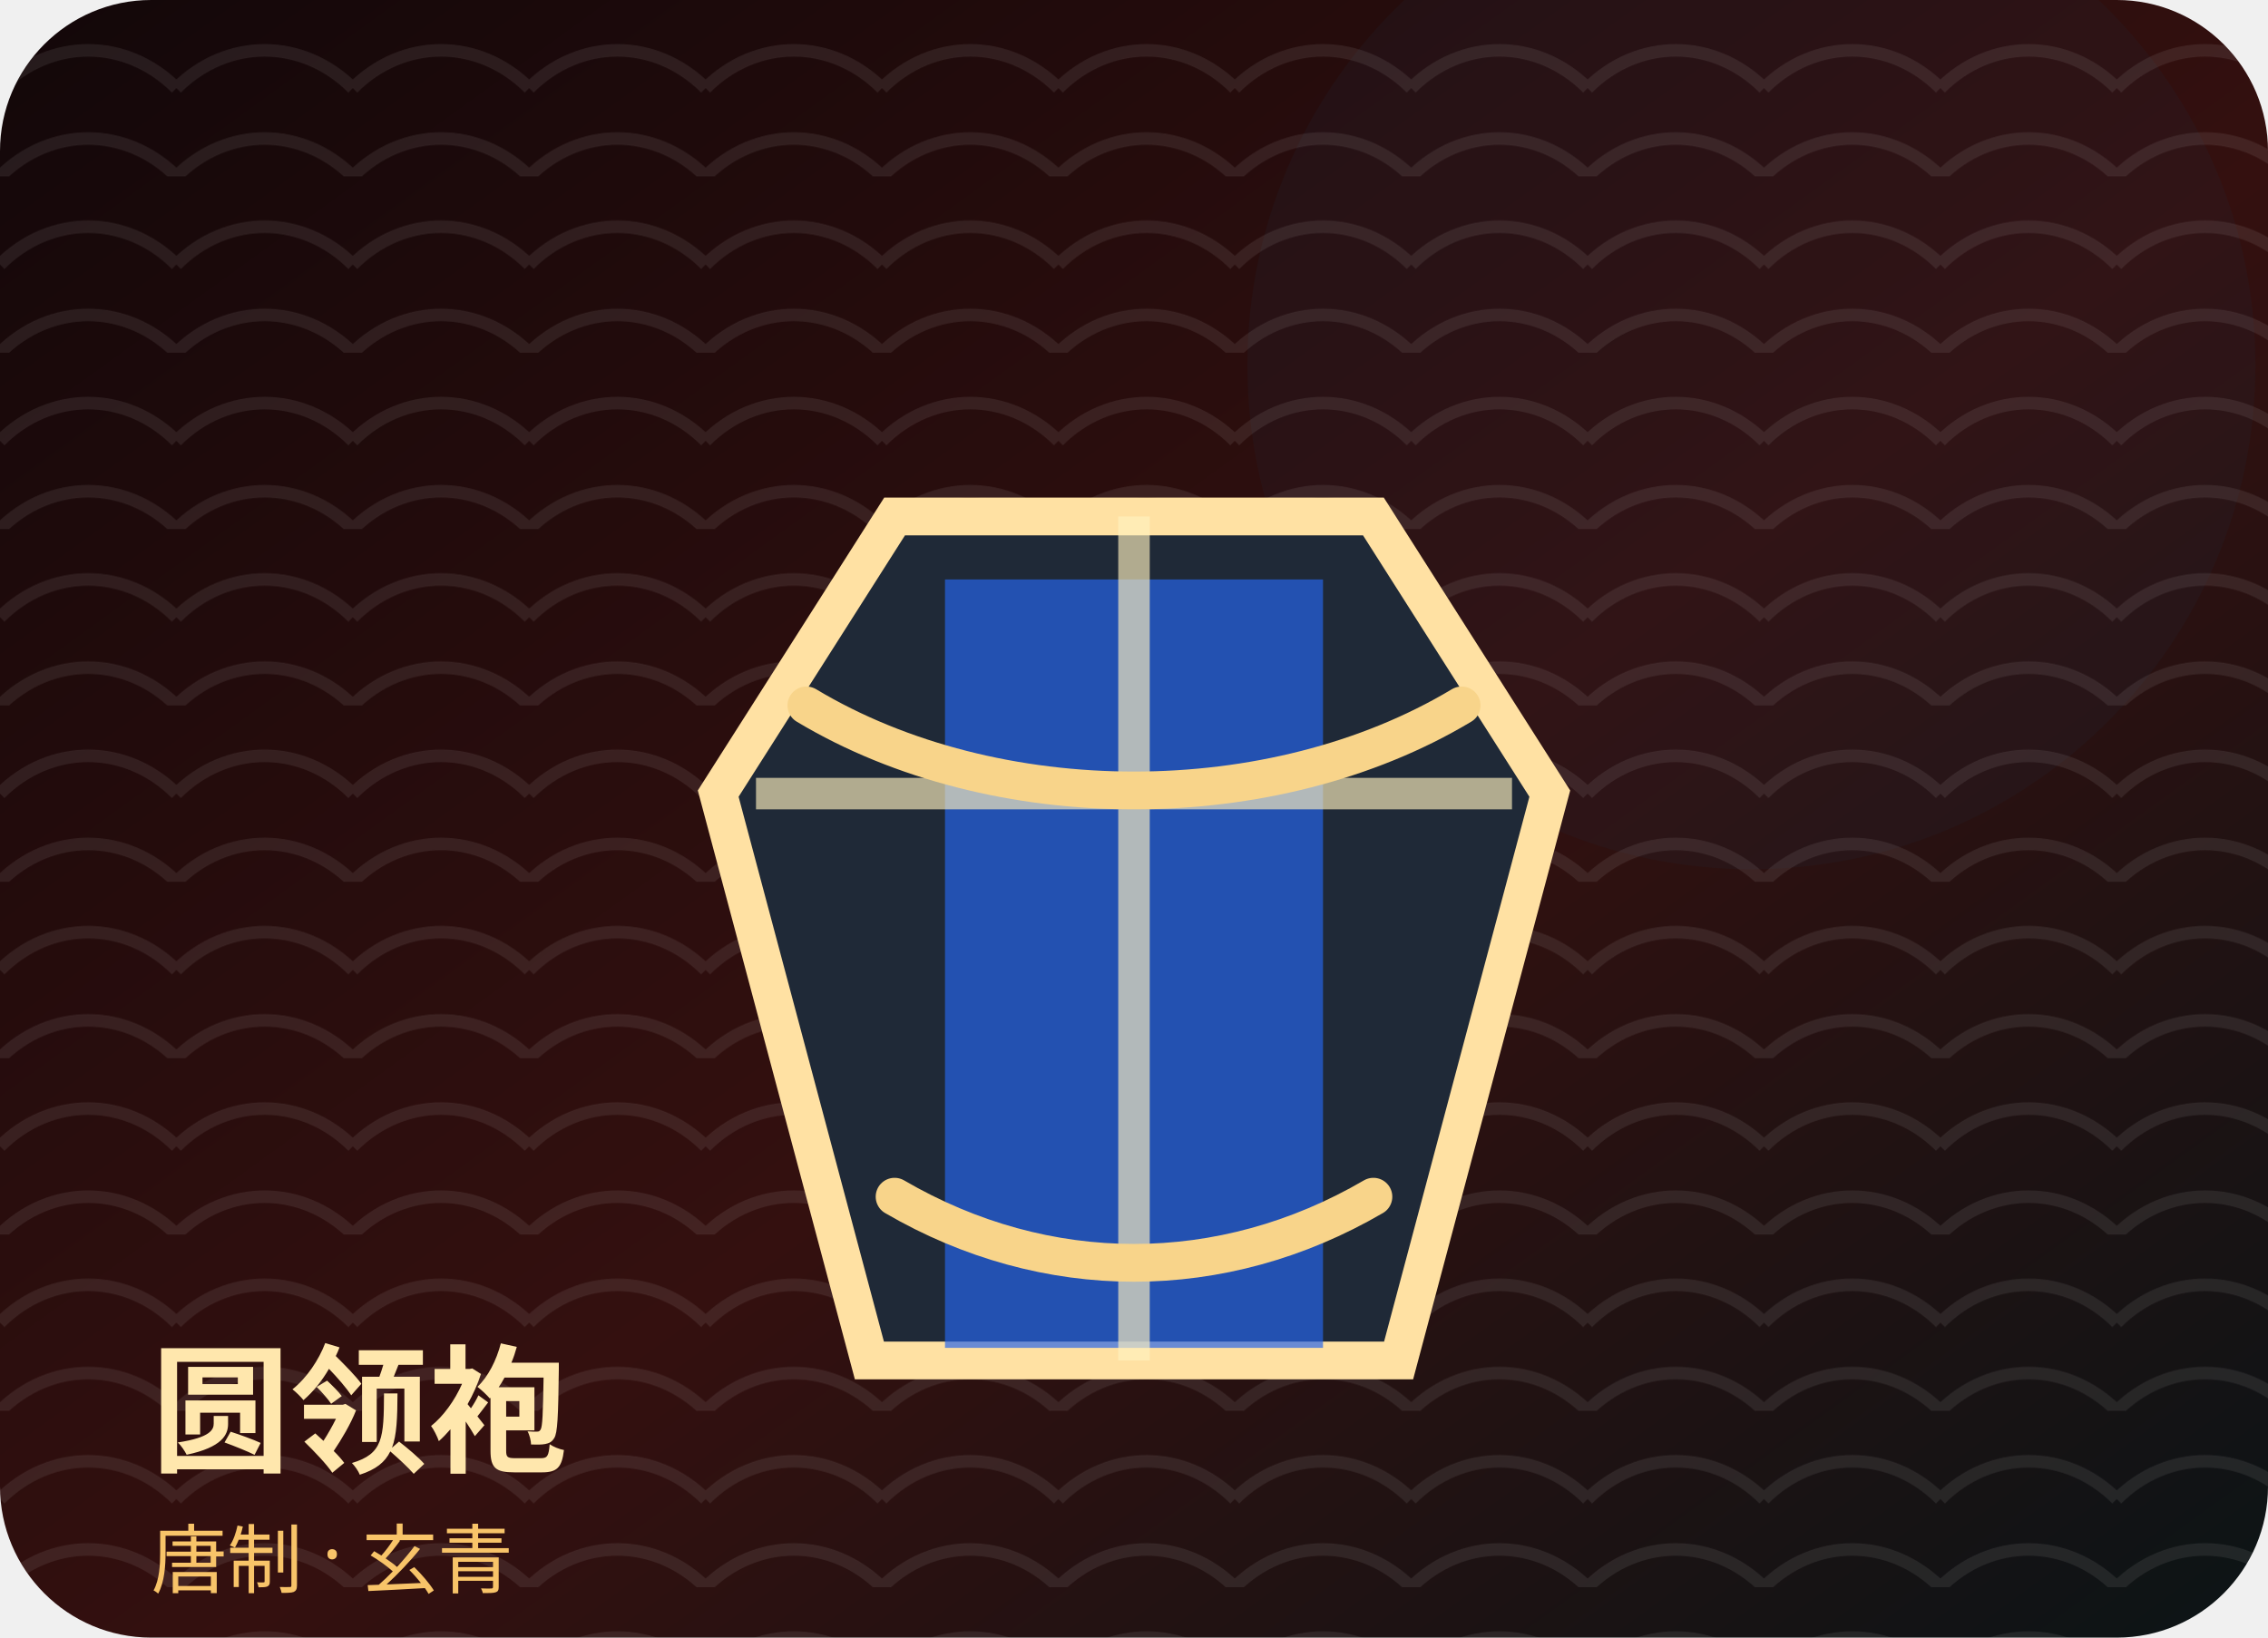
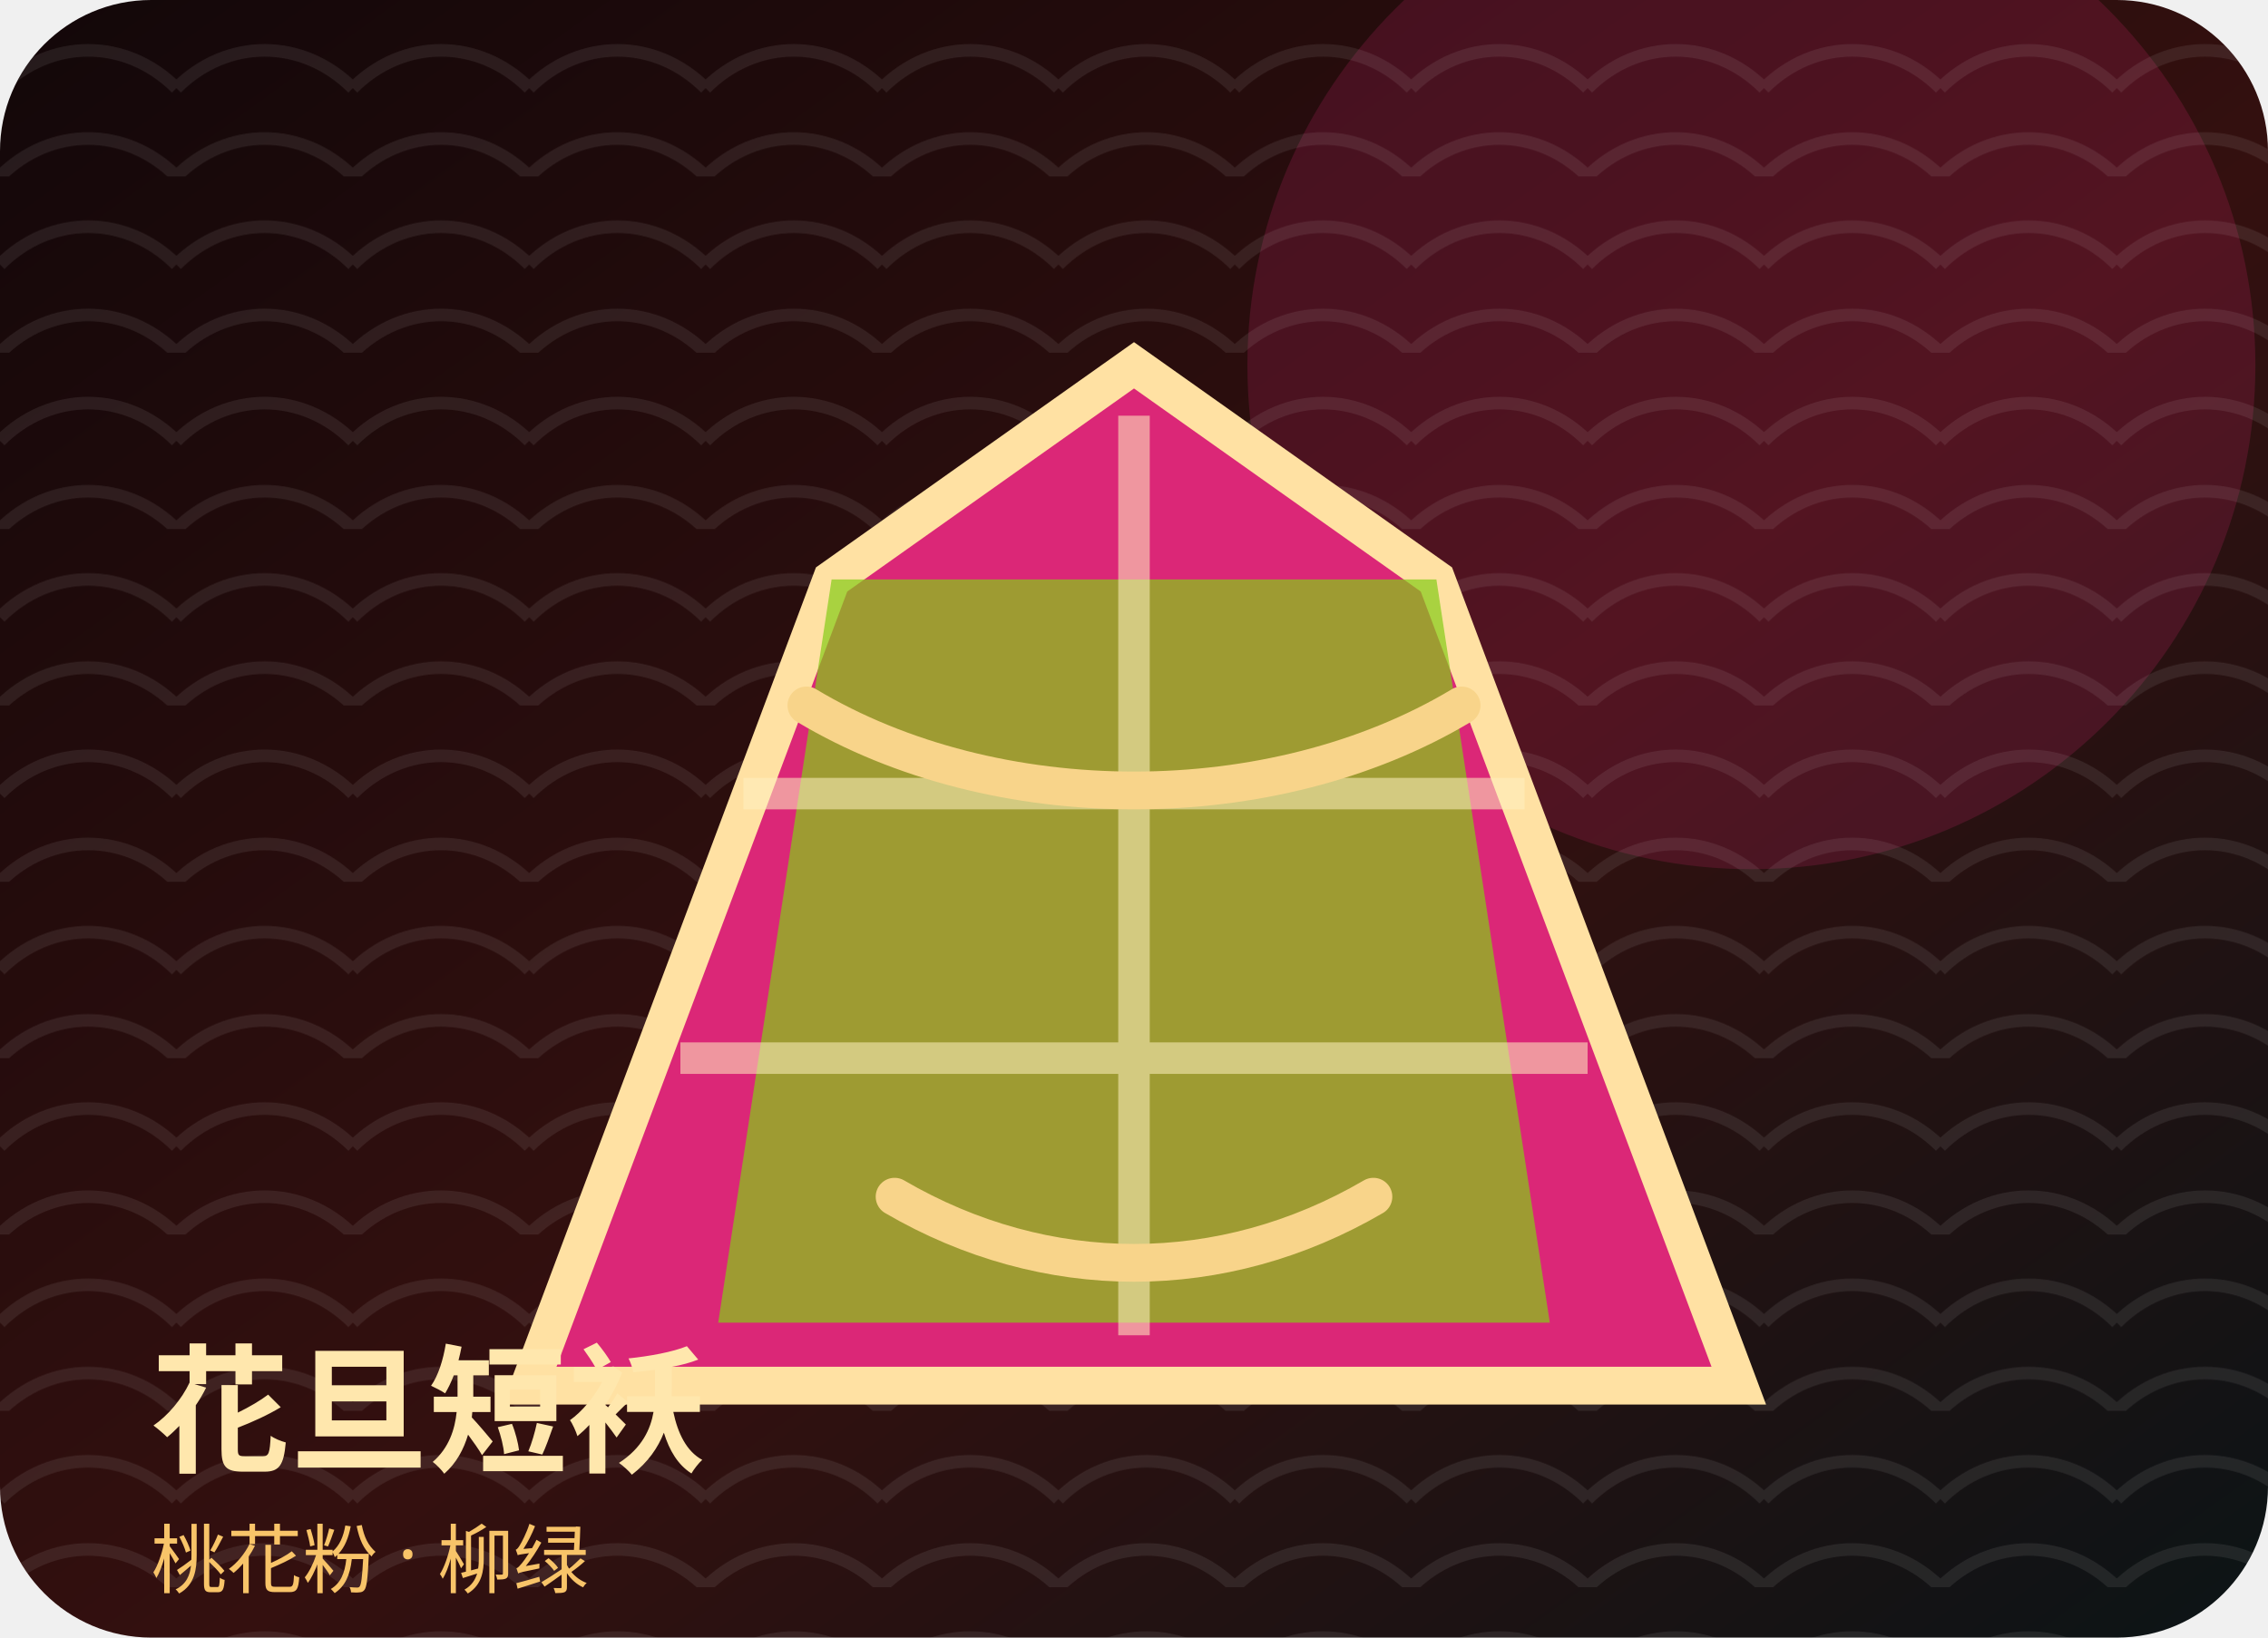
- <svg xmlns="http://www.w3.org/2000/svg" viewBox="0 0 360 260" role="img" aria-label="圆领袍">
+ <svg xmlns="http://www.w3.org/2000/svg" viewBox="0 0 360 260" role="img" aria-label="花旦短袄">
  <defs>
    <linearGradient id="bg" x1="0" x2="1" y1="0" y2="1">
      <stop stop-color="#120709" />
      <stop offset=".55" stop-color="#34100f" />
      <stop offset="1" stop-color="#0b1416" />
    </linearGradient>
    <pattern id="silk" width="28" height="28" patternUnits="userSpaceOnUse">
      <path d="M0 14c8-8 20-8 28 0M0 28c8-8 20-8 28 0" fill="none" stroke="#fff" stroke-opacity=".08" stroke-width="2" />
    </pattern>
  </defs>
  <rect width="360" height="260" rx="24" fill="url(#bg)" />
-   <circle cx="278" cy="58" r="80" fill="#1f2937" opacity=".18" />
+   <circle cx="278" cy="58" r="80" fill="#db2777" opacity=".18" />
  <rect width="360" height="260" rx="24" fill="url(#silk)" />
-   <path d="M142 82h76l28 44-24 90h-84l-24-90Z" fill="#1f2937" stroke="#ffe1a3" stroke-width="6" />
-   <path d="M150 92h60v122h-60Z" fill="#2563eb" opacity=".68" />
-   <path d="M120 126h120M180 82v134" stroke="#fff1bf" stroke-width="5" opacity=".65" />
+   <path d="M180 58l48 34 48 128H84l48-128Z" fill="#db2777" stroke="#ffe1a3" stroke-width="6" />
+   <path d="M132 92h96l18 118H114Z" fill="#84cc16" opacity=".7" />
+   <path d="M118 126h124M108 168h144M180 66v146" stroke="#fff1bf" stroke-width="5" opacity=".55" />
  <path d="M128 112c30 18 74 18 104 0M142 190c24 14 52 14 76 0" fill="none" stroke="#f8d48a" stroke-width="6" stroke-linecap="round" />
-   <text x="24" y="232" fill="#ffe7ad" font-family="Microsoft YaHei, Noto Sans SC, sans-serif" font-size="22" font-weight="700">圆领袍</text>
-   <text x="24" y="252" fill="#f8c469" font-family="Microsoft YaHei, Noto Sans SC, sans-serif" font-size="12">唐制 · 玄青</text>
+   <text x="24" y="232" fill="#ffe7ad" font-family="Microsoft YaHei, Noto Sans SC, sans-serif" font-size="22" font-weight="700">花旦短袄</text>
+   <text x="24" y="252" fill="#f8c469" font-family="Microsoft YaHei, Noto Sans SC, sans-serif" font-size="12">桃花粉 · 柳绿</text>
</svg>
